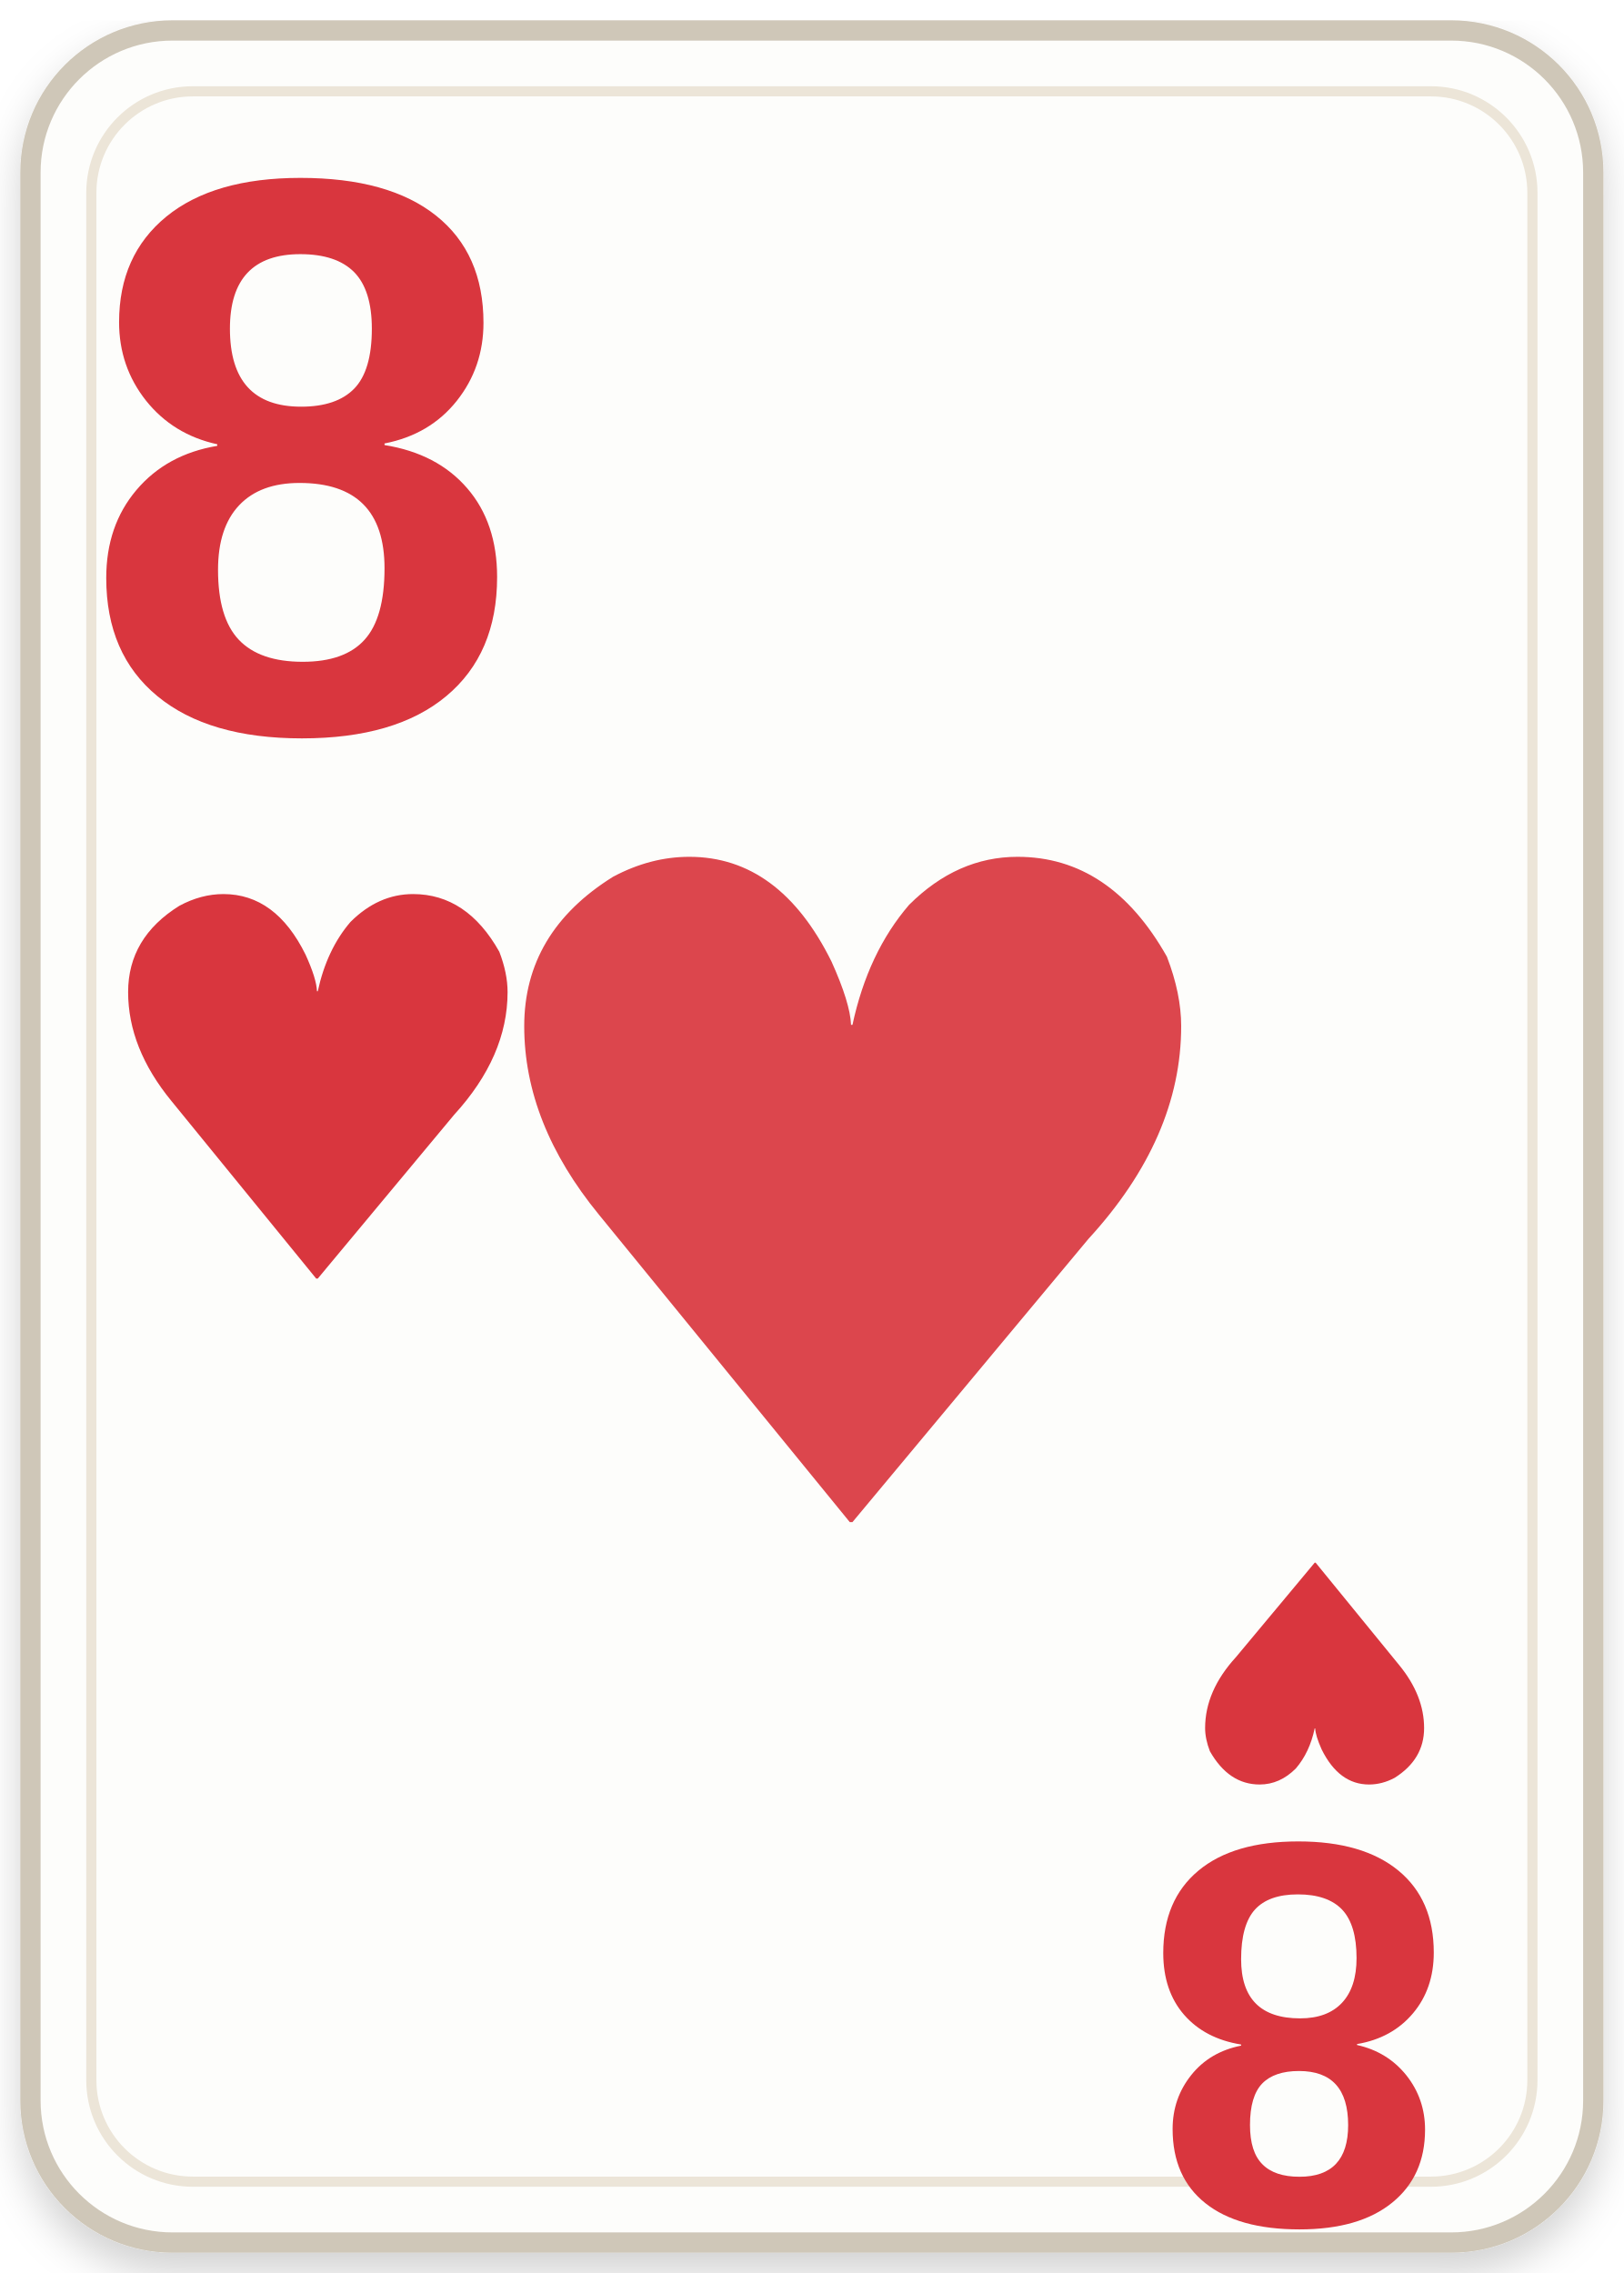
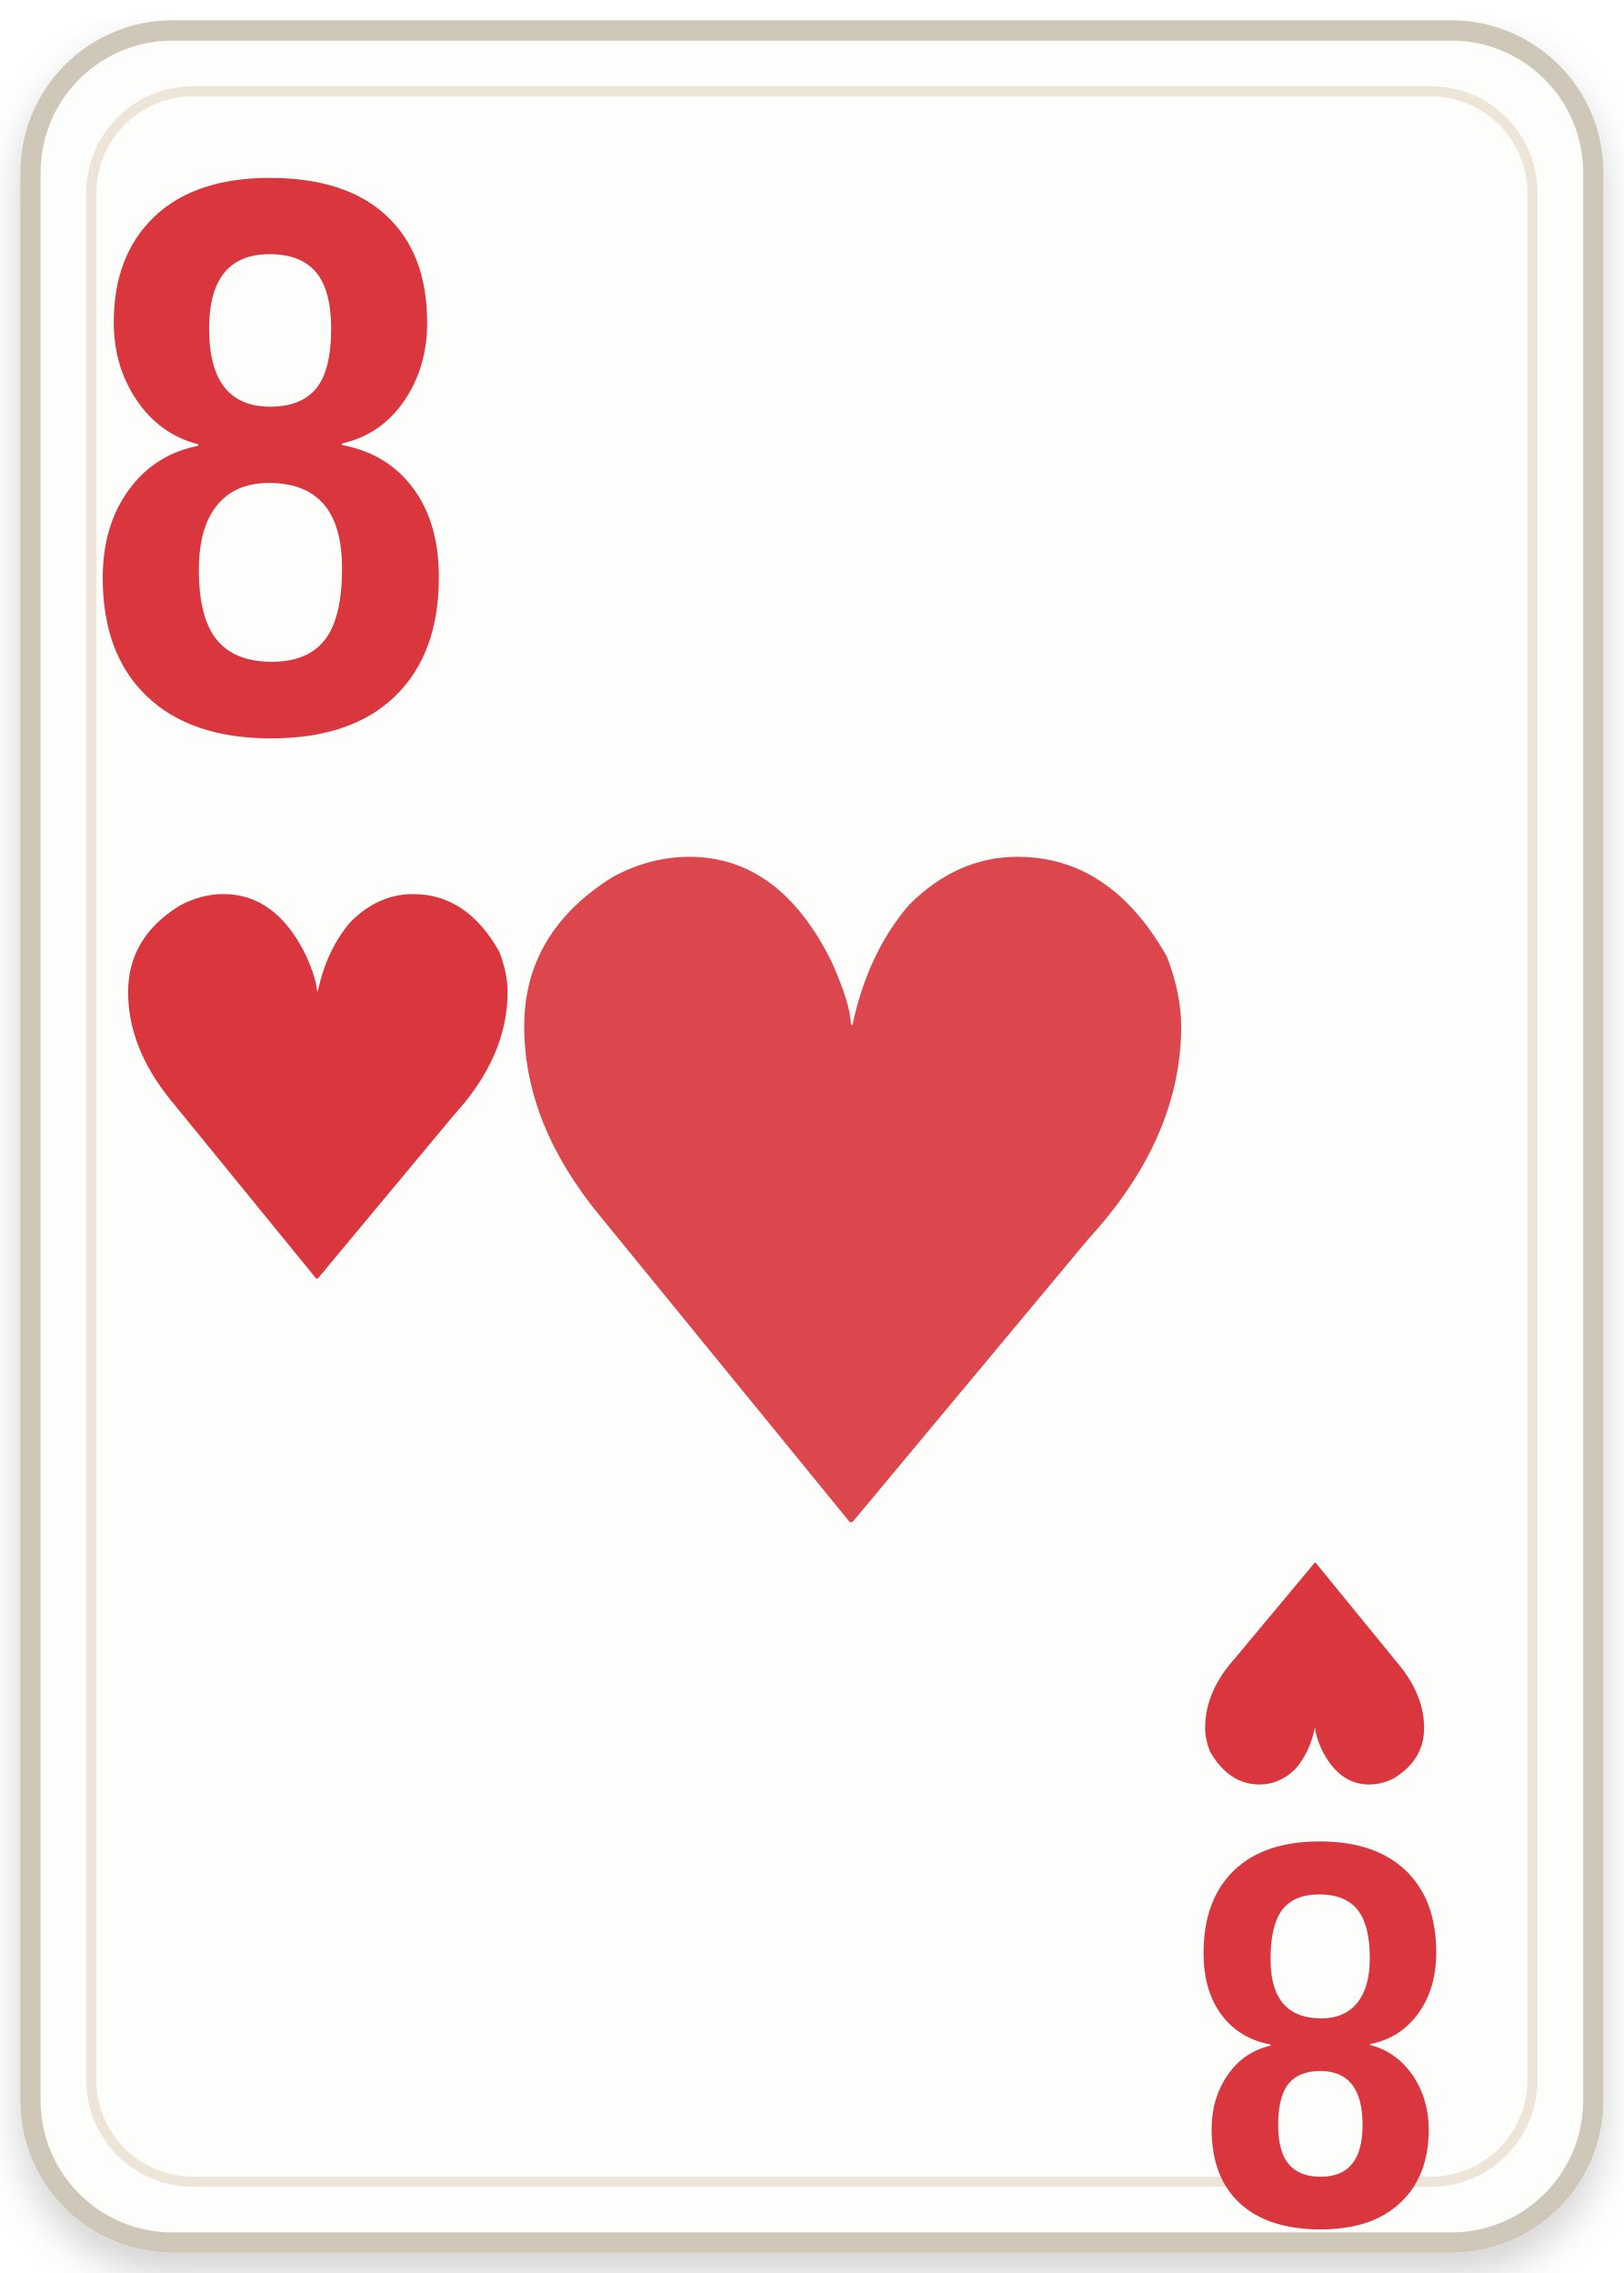
<svg xmlns="http://www.w3.org/2000/svg" viewBox="0 0 160 224" width="160" height="224">
  <defs>
    <filter id="s" x="-10%" y="-10%" width="120%" height="120%">
      <feDropShadow dx="0" dy="2" stdDeviation="2" flood-opacity=".18" />
    </filter>
  </defs>
  <rect x="3" y="3" width="154" height="218" rx="14" fill="#fdfdfb" stroke="#cfc7b8" stroke-width="2" filter="url(#s)" />
  <rect x="9" y="9" width="142" height="206" rx="10" fill="none" stroke="#ece5d8" />
-   <text x="8" y="72" font-family="Arial, Helvetica, sans-serif" font-size="78" font-weight="800" fill="#d9363e">8</text>
+   <g transform="translate(8 0) scale(0.86 1)">
+     <text x="0" y="72" font-family="Arial, Helvetica, sans-serif" font-size="78" font-weight="800" fill="#d9363e">8</text>
+   </g>
  <text x="8" y="126" font-family="Georgia, serif" font-size="52" fill="#d9363e">♥</text>
  <text x="84" y="150" text-anchor="middle" font-family="Georgia, serif" font-size="90" fill="#d9363e" opacity=".92">♥</text>
  <g transform="rotate(180 80 112)">
-     <text x="17" y="42" font-family="Arial, Helvetica, sans-serif" font-size="54" font-weight="800" fill="#d9363e">8</text>
+     <g transform="translate(17 0) scale(0.86 1)">
+       <text x="0" y="42" font-family="Arial, Helvetica, sans-serif" font-size="54" font-weight="800" fill="#d9363e">8</text>
+     </g>
    <text x="17" y="70" font-family="Georgia, serif" font-size="30" fill="#d9363e">♥</text>
  </g>
</svg>
